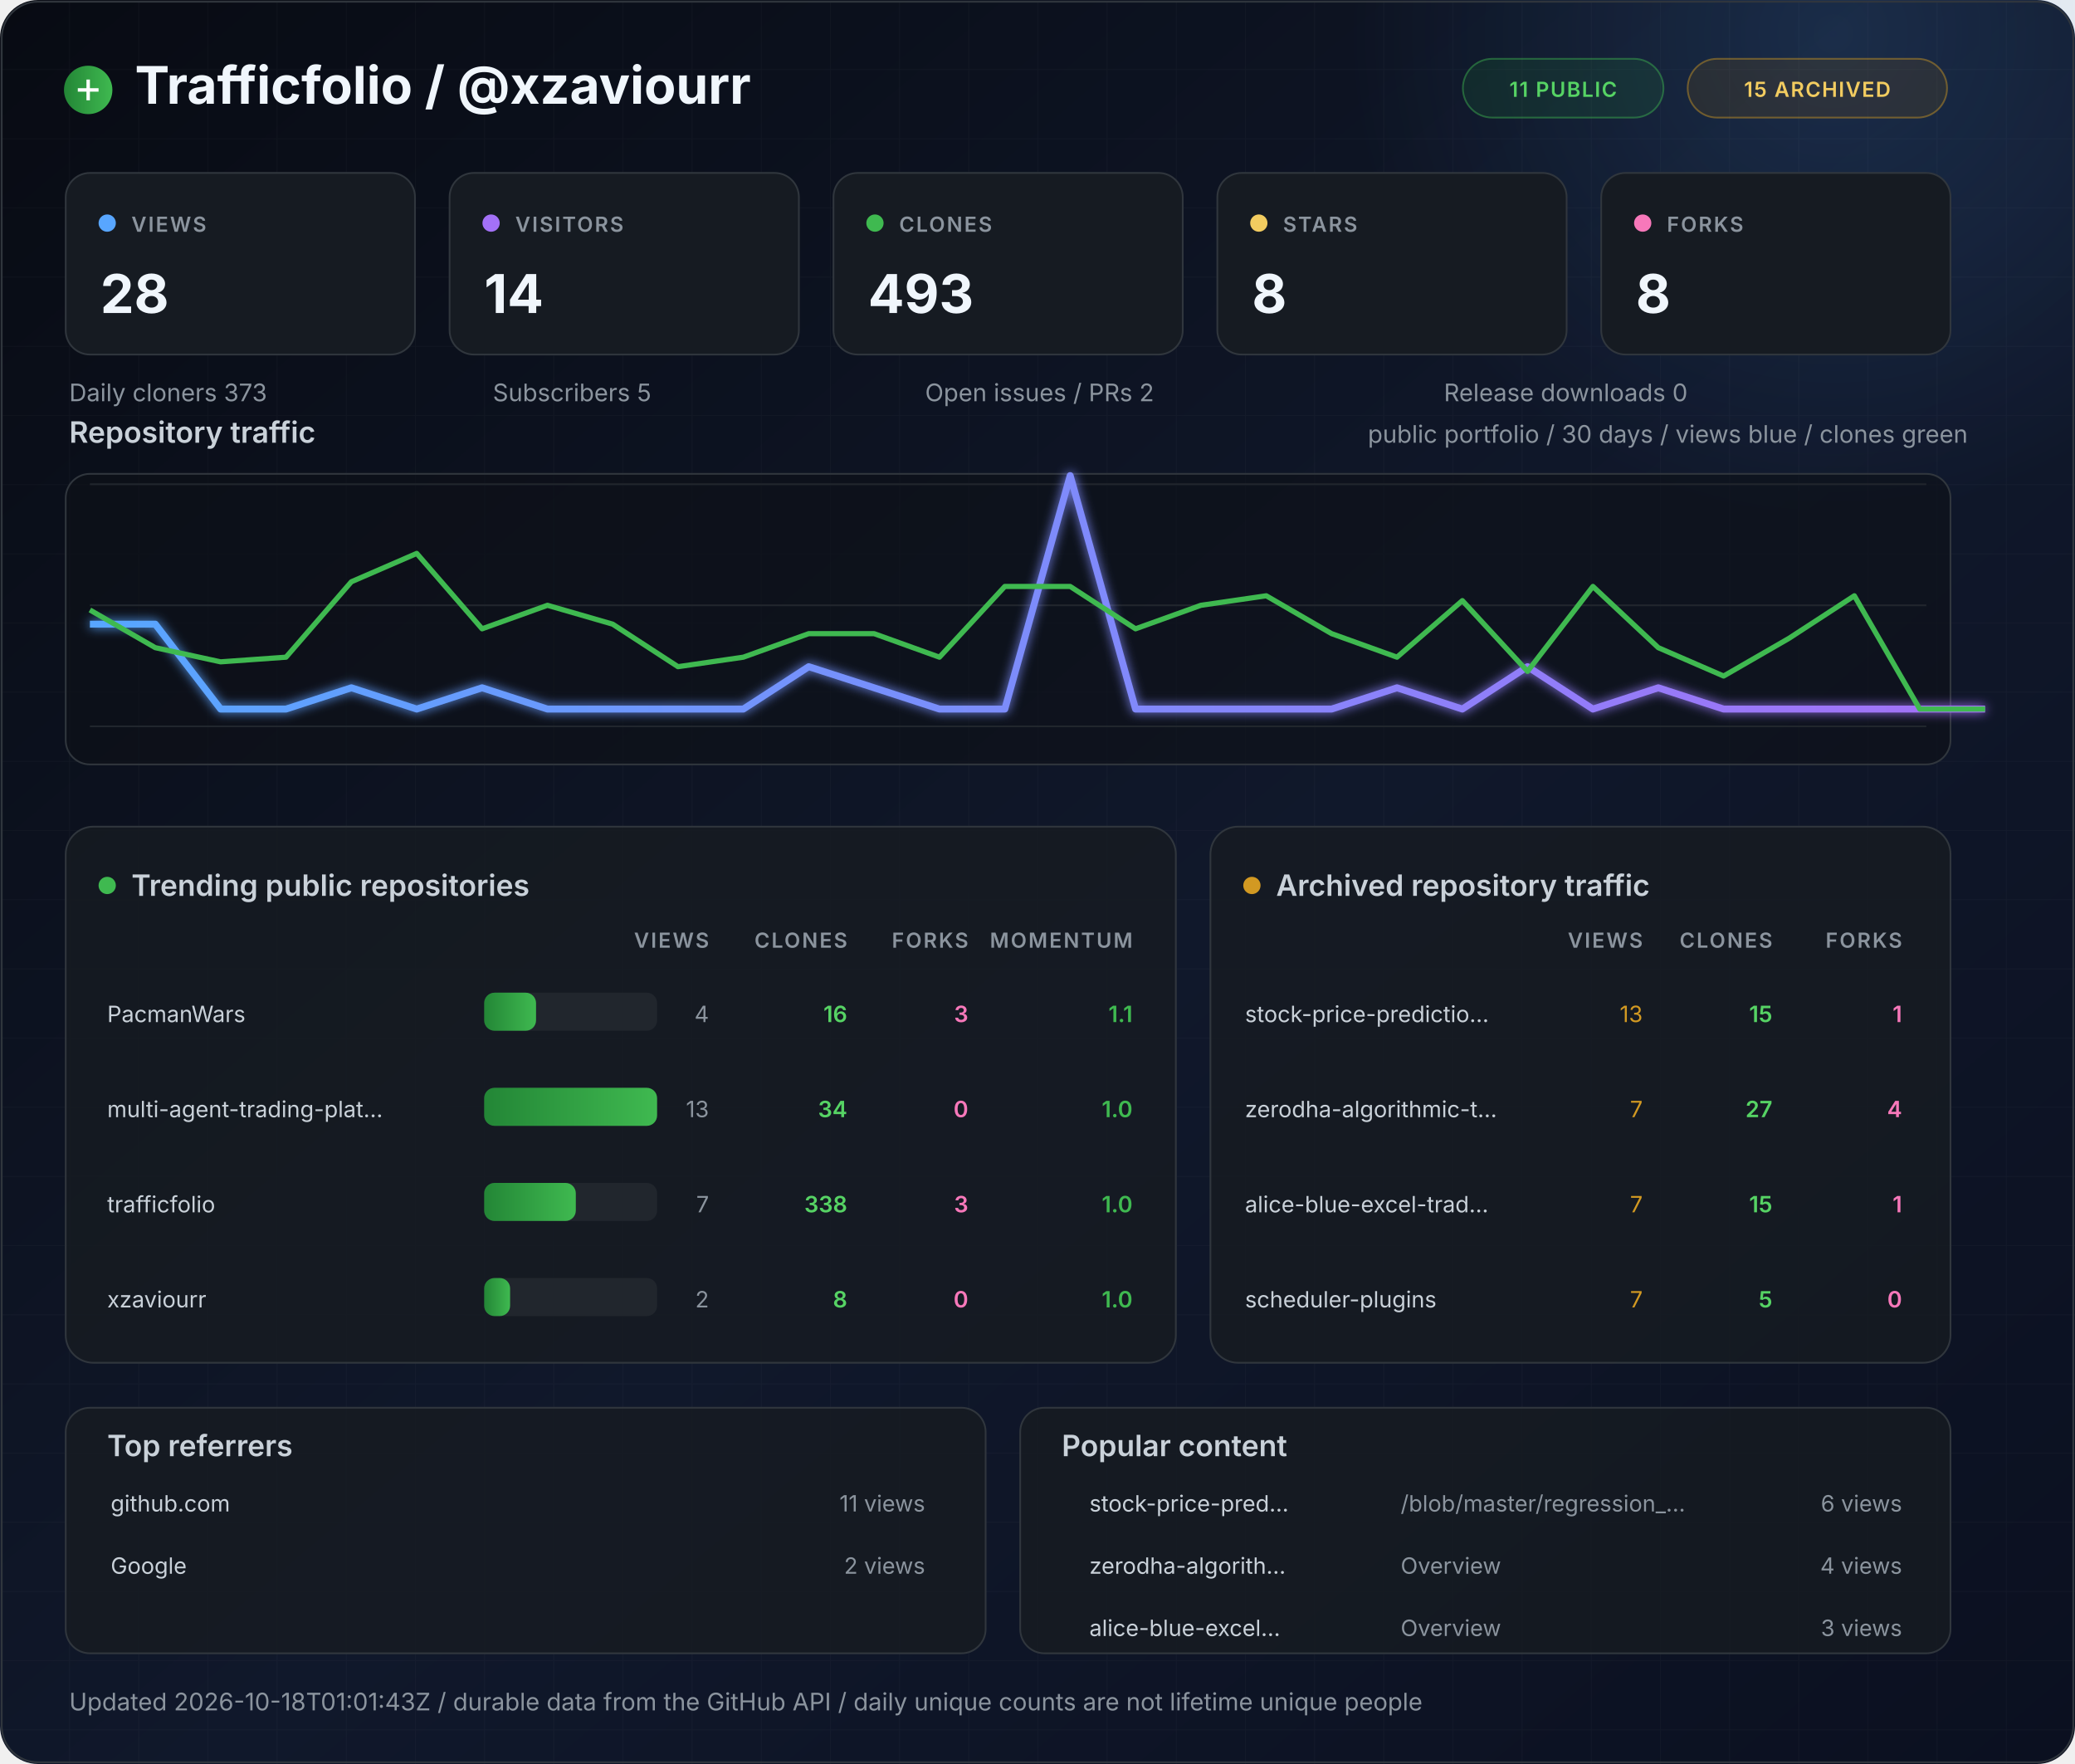
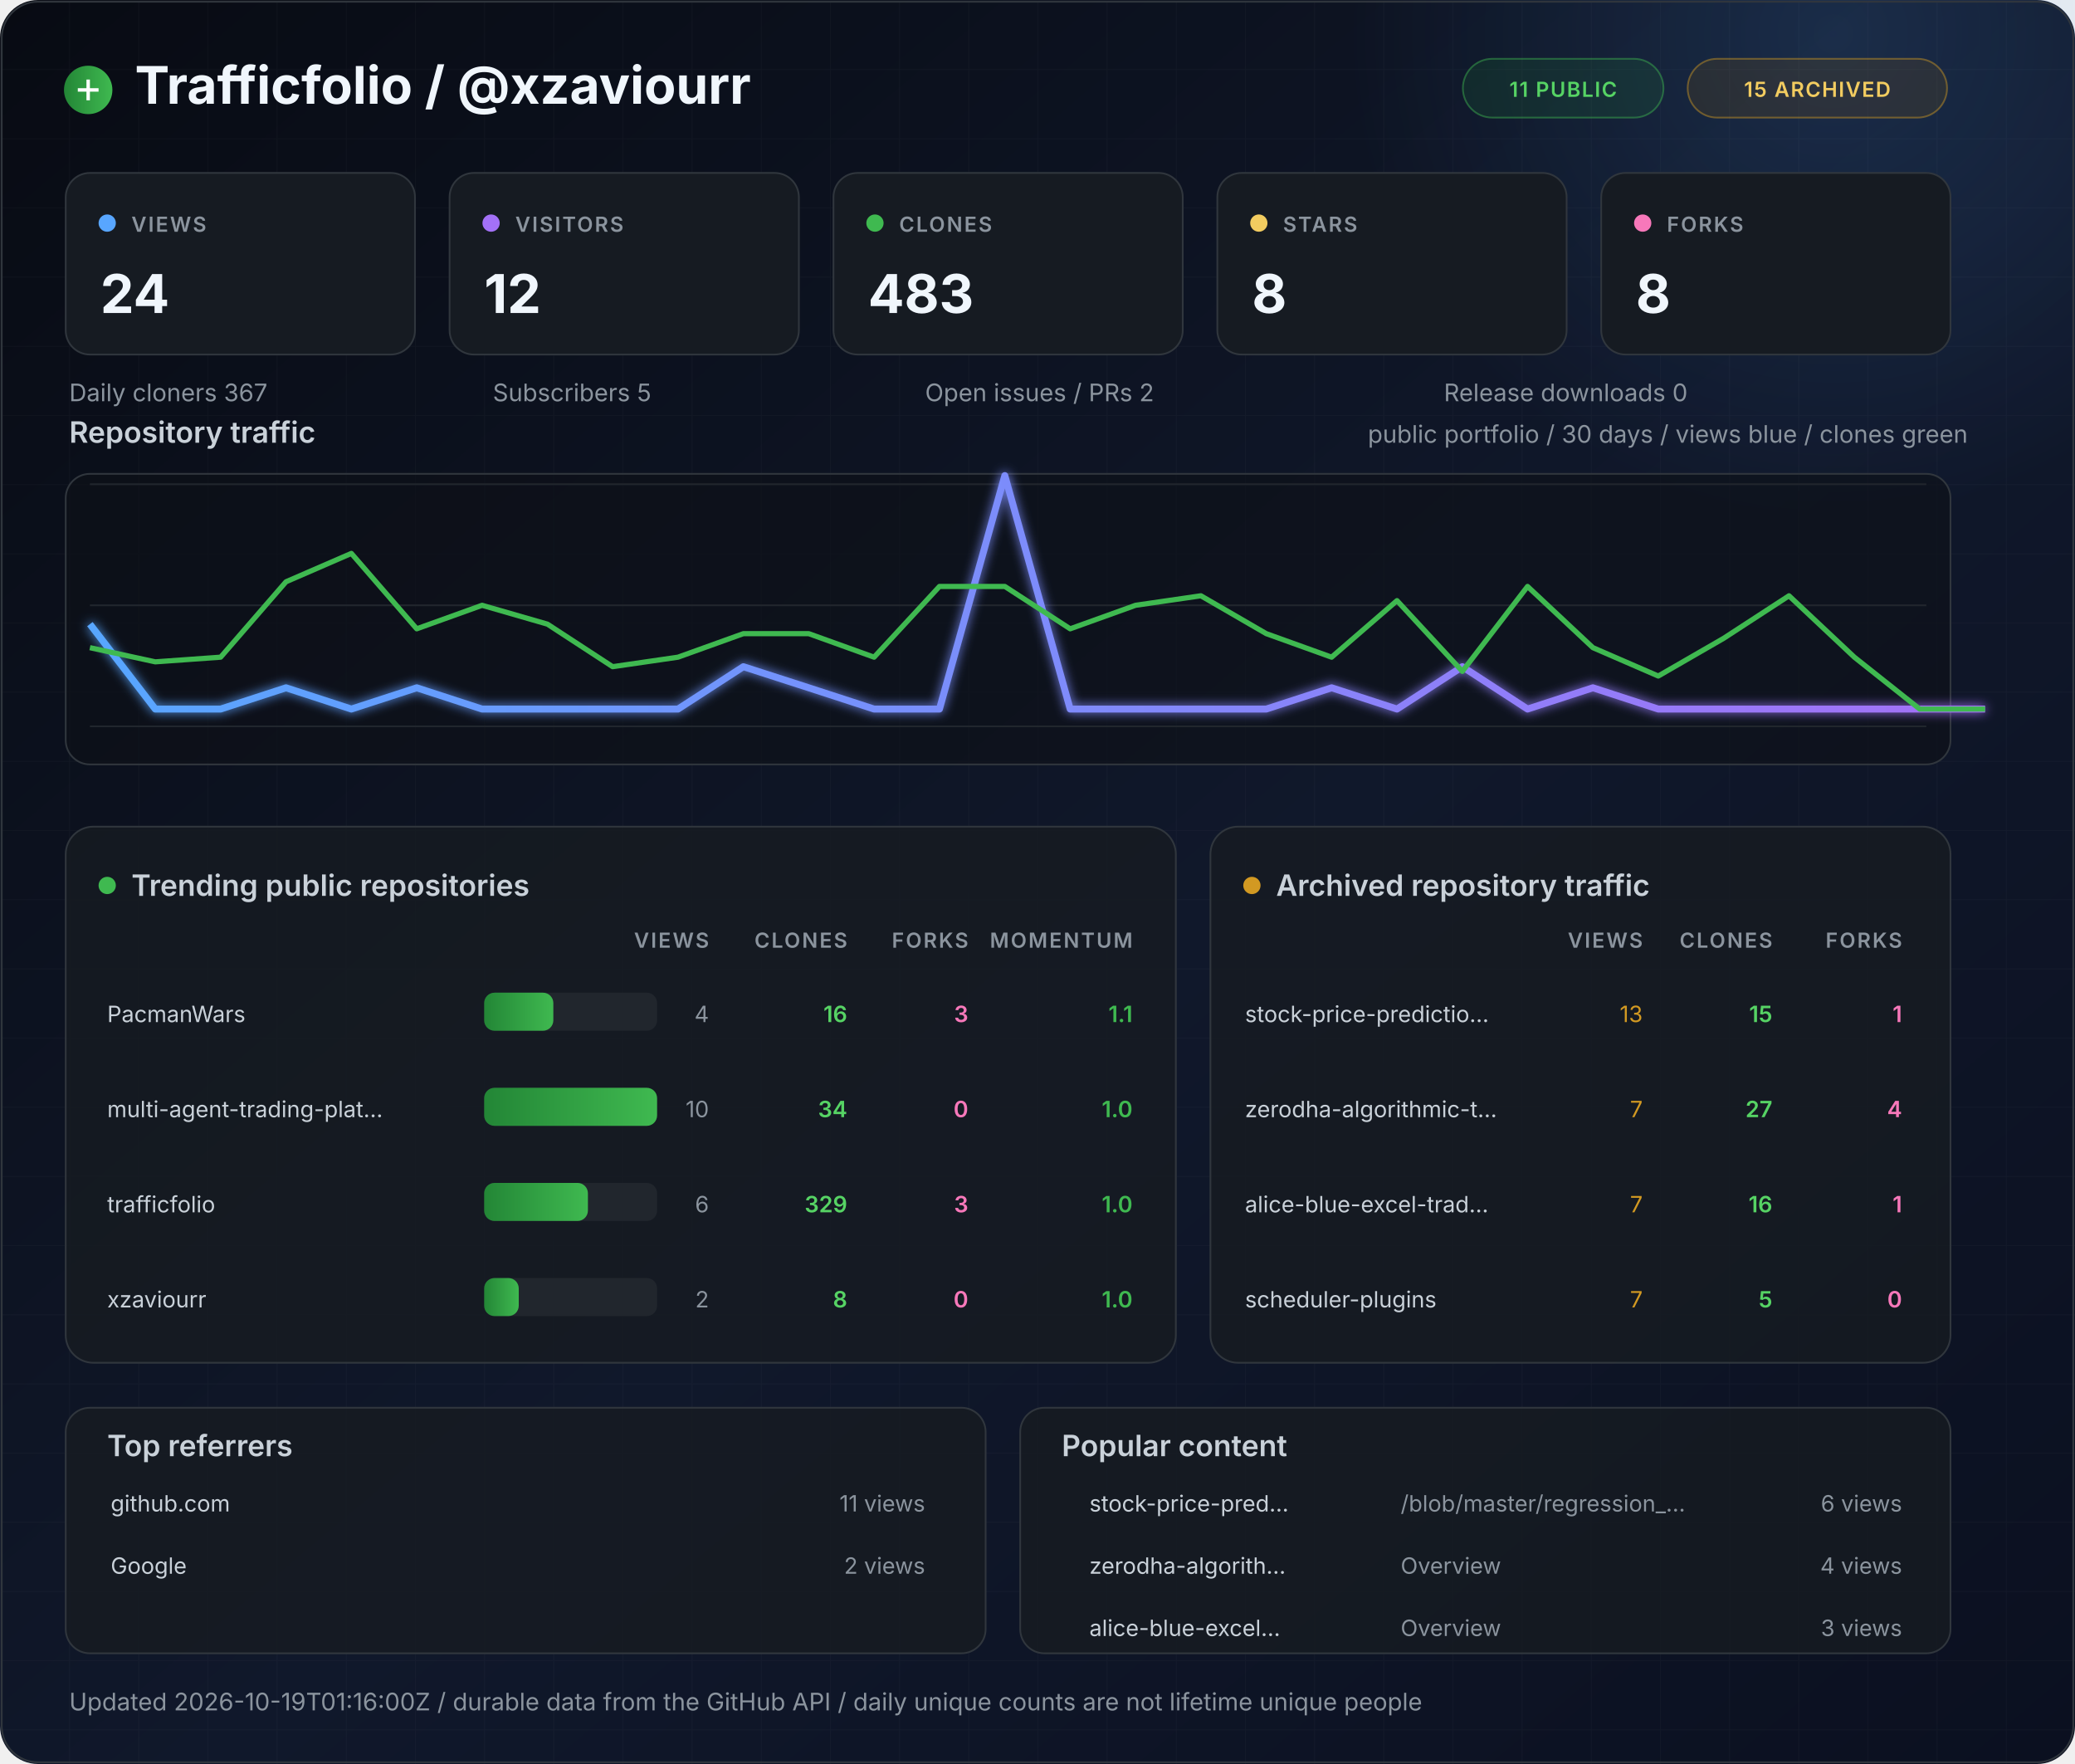
<svg xmlns="http://www.w3.org/2000/svg" width="1200" height="1020" viewBox="0 0 1200 1020" role="img" aria-label="Trafficfolio GitHub analytics dashboard for xzaviourr">
  <defs>
    <linearGradient id="bg" x1="0" y1="0" x2="1" y2="1">
      <stop stop-color="#080b13" />
      <stop offset=".55" stop-color="#10182b" />
      <stop offset="1" stop-color="#0b1020" />
    </linearGradient>
    <linearGradient id="line" x1="0" y1="0" x2="1" y2="0">
      <stop stop-color="#58a6ff" />
      <stop offset="1" stop-color="#a371f7" />
    </linearGradient>
    <linearGradient id="bar" x1="0" y1="0" x2="1" y2="0">
      <stop stop-color="#238636" />
      <stop offset="1" stop-color="#3fb950" />
    </linearGradient>
    <linearGradient id="archiveBar" x1="0" y1="0" x2="1" y2="0">
      <stop stop-color="#9e6a03" />
      <stop offset="1" stop-color="#f2cc60" />
    </linearGradient>
    <radialGradient id="ambient">
      <stop stop-color="#58a6ff" stop-opacity=".16" />
      <stop offset="1" stop-color="#58a6ff" stop-opacity="0" />
    </radialGradient>
    <pattern id="grid" width="40" height="40" patternUnits="userSpaceOnUse">
      <path d="M40 0H0V40" fill="none" stroke="#ffffff" stroke-opacity=".025" />
    </pattern>
    <filter id="glow">
      <feGaussianBlur stdDeviation="3" result="b" />
      <feMerge>
        <feMergeNode in="b" />
        <feMergeNode in="SourceGraphic" />
      </feMerge>
    </filter>
    <style>
    .title{font:750 30px -apple-system,BlinkMacSystemFont,"Segoe UI",sans-serif;fill:#f0f6fc}
    .subtitle{font:14px -apple-system,BlinkMacSystemFont,"Segoe UI",sans-serif;fill:#8b949e}
    .label{font:600 12px -apple-system,BlinkMacSystemFont,"Segoe UI",sans-serif;fill:#8b949e;letter-spacing:1px}
    .metric{font:700 31px -apple-system,BlinkMacSystemFont,"Segoe UI",sans-serif;fill:#f0f6fc}
    .section{font:600 17px -apple-system,BlinkMacSystemFont,"Segoe UI",sans-serif;fill:#c9d1d9}
    .repo,.value,.trend,.archive,.clone,.fork{font:13px -apple-system,BlinkMacSystemFont,"Segoe UI",sans-serif;fill:#c9d1d9}
    .value{fill:#8b949e} .trend{fill:#3fb950;font-weight:600} .archive{fill:#d29922}
    .clone{fill:#56d364;font-weight:600} .fork{fill:#f778ba;font-weight:600}
    .pill{font:600 12px -apple-system,BlinkMacSystemFont,"Segoe UI",sans-serif;letter-spacing:.7px}
  </style>
  </defs>
  <rect width="1200" height="1020" rx="22" fill="url(#bg)" />
  <rect width="1200" height="1020" rx="22" fill="url(#grid)" />
  <circle cx="1060" cy="20" r="280" fill="url(#ambient)" />
  <rect x="1" y="1" width="1198" height="1018" rx="21" fill="none" stroke="#30363d" />
  <circle cx="51" cy="52" r="14" fill="url(#bar)" />
  <path d="M45 52h12M51 46v12" stroke="#fff" stroke-width="2" />
  <text x="78" y="60" class="title">Trafficfolio / @xzaviourr</text>
  <rect x="846" y="34" width="116" height="34" rx="17" fill="#238636" fill-opacity=".16" stroke="#3fb950" stroke-opacity=".45" />
  <text x="904" y="56" text-anchor="middle" class="pill" fill="#56d364">11 PUBLIC</text>
  <rect x="976" y="34" width="150" height="34" rx="17" fill="#9e6a03" fill-opacity=".14" stroke="#d29922" stroke-opacity=".45" />
  <text x="1051" y="56" text-anchor="middle" class="pill" fill="#f2cc60">15 ARCHIVED</text>
  <rect x="38" y="100" width="202" height="105" rx="14" fill="#161b22" stroke="#30363d" />
  <circle cx="62" cy="129" r="5" fill="#58a6ff" />
  <text x="76" y="134" class="label">VIEWS</text>
-   <text x="58" y="181" class="metric">28</text>
+   <text x="58" y="181" class="metric">24</text>
  <rect x="260" y="100" width="202" height="105" rx="14" fill="#161b22" stroke="#30363d" />
  <circle cx="284" cy="129" r="5" fill="#a371f7" />
  <text x="298" y="134" class="label">VISITORS</text>
-   <text x="280" y="181" class="metric">14</text>
+   <text x="280" y="181" class="metric">12</text>
  <rect x="482" y="100" width="202" height="105" rx="14" fill="#161b22" stroke="#30363d" />
  <circle cx="506" cy="129" r="5" fill="#3fb950" />
  <text x="520" y="134" class="label">CLONES</text>
-   <text x="502" y="181" class="metric">493</text>
+   <text x="502" y="181" class="metric">483</text>
  <rect x="704" y="100" width="202" height="105" rx="14" fill="#161b22" stroke="#30363d" />
  <circle cx="728" cy="129" r="5" fill="#f2cc60" />
  <text x="742" y="134" class="label">STARS</text>
  <text x="724" y="181" class="metric">8</text>
  <rect x="926" y="100" width="202" height="105" rx="14" fill="#161b22" stroke="#30363d" />
  <circle cx="950" cy="129" r="5" fill="#f778ba" />
  <text x="964" y="134" class="label">FORKS</text>
  <text x="946" y="181" class="metric">8</text>
-   <text x="40" y="232" class="subtitle">Daily cloners 373</text>
+   <text x="40" y="232" class="subtitle">Daily cloners 367</text>
  <text x="285" y="232" class="subtitle">Subscribers 5</text>
  <text x="535" y="232" class="subtitle">Open issues / PRs 2</text>
  <text x="835" y="232" class="subtitle">Release downloads 0</text>
  <text x="40" y="256" class="section">Repository traffic</text>
  <text x="1138" y="256" text-anchor="end" class="subtitle">public portfolio / 30 days / views blue / clones green</text>
  <rect x="38" y="274" width="1090" height="168" rx="14" fill="#0d1117" fill-opacity=".62" stroke="#30363d" />
  <line x1="52" y1="420" x2="1114" y2="420" stroke="#21262d" />
  <line x1="52" y1="350" x2="1114" y2="350" stroke="#21262d" />
  <line x1="52" y1="280" x2="1114" y2="280" stroke="#21262d" />
-   <polyline points="52.0,360.9 89.8,360.9 127.6,410.0 165.4,410.0 203.2,397.7 241.0,410.0 278.8,397.7 316.6,410.0 354.3,410.0 392.1,410.0 429.9,410.0 467.7,385.5 505.5,397.7 543.3,410.0 581.1,410.0 618.9,275.0 656.7,410.0 694.5,410.0 732.3,410.0 770.1,410.0 807.9,397.7 845.7,410.0 883.4,385.5 921.2,410.0 959.0,397.7 996.8,410.0 1034.6,410.0 1072.4,410.0 1110.2,410.0 1148.0,410.0" fill="none" stroke="url(#line)" stroke-width="4" stroke-linejoin="round" filter="url(#glow)" />
-   <polyline points="52.0,352.7 89.8,374.5 127.6,382.7 165.4,380.0 203.2,336.4 241.0,320.0 278.8,363.6 316.6,350.0 354.3,360.9 392.1,385.5 429.9,380.0 467.7,366.4 505.5,366.4 543.3,380.0 581.1,339.1 618.9,339.1 656.7,363.6 694.5,350.0 732.3,344.5 770.1,366.4 807.9,380.0 845.7,347.3 883.4,388.2 921.2,339.1 959.0,374.5 996.8,390.9 1034.6,369.1 1072.4,344.5 1110.2,410.0 1148.0,410.0" fill="none" stroke="#3fb950" stroke-width="3" stroke-linejoin="round" />
+   <polyline points="52.0,360.9 89.8,410.0 127.6,410.0 165.4,397.7 203.2,410.0 241.0,397.7 278.8,410.0 316.6,410.0 354.3,410.0 392.1,410.0 429.9,385.5 467.7,397.7 505.5,410.0 543.3,410.0 581.1,275.0 618.9,410.0 656.7,410.0 694.5,410.0 732.3,410.0 770.1,397.7 807.9,410.0 845.7,385.5 883.4,410.0 921.2,397.7 959.0,410.0 996.8,410.0 1034.6,410.0 1072.4,410.0 1110.2,410.0 1148.0,410.0" fill="none" stroke="url(#line)" stroke-width="4" stroke-linejoin="round" filter="url(#glow)" />
+   <polyline points="52.0,374.5 89.8,382.7 127.6,380.0 165.4,336.4 203.2,320.0 241.0,363.6 278.8,350.0 316.6,360.9 354.3,385.5 392.1,380.0 429.9,366.4 467.7,366.4 505.5,380.0 543.3,339.1 581.1,339.1 618.9,363.6 656.7,350.0 694.5,344.5 732.3,366.4 770.1,380.0 807.9,347.3 845.7,388.2 883.4,339.1 921.2,374.5 959.0,390.9 996.8,369.1 1034.6,344.5 1072.4,380.0 1110.2,410.0 1148.0,410.0" fill="none" stroke="#3fb950" stroke-width="3" stroke-linejoin="round" />
  <rect x="38" y="478" width="642" height="310" rx="16" fill="#161b22" fill-opacity=".82" stroke="#30363d" />
  <circle cx="62" cy="512" r="5" fill="#3fb950" />
  <text x="76" y="518" class="section">Trending public repositories</text>
  <text x="410" y="548" text-anchor="end" class="label">VIEWS</text>
  <text x="490" y="548" text-anchor="end" class="label">CLONES</text>
  <text x="560" y="548" text-anchor="end" class="label">FORKS</text>
  <text x="655" y="548" text-anchor="end" class="label">MOMENTUM</text>
  <text x="62" y="591" class="repo">PacmanWars</text>
  <rect x="280" y="574" width="100" height="22" rx="6" fill="#21262d" />
-   <rect x="280" y="574" width="30" height="22" rx="6" fill="url(#bar)" />
+   <rect x="280" y="574" width="40" height="22" rx="6" fill="url(#bar)" />
  <text x="410" y="591" text-anchor="end" class="value">4</text>
  <text x="490" y="591" text-anchor="end" class="clone">16</text>
  <text x="560" y="591" text-anchor="end" class="fork">3</text>
  <text x="655" y="591" text-anchor="end" class="trend">1.1</text>
  <text x="62" y="646" class="repo">multi-agent-trading-plat...</text>
  <rect x="280" y="629" width="100" height="22" rx="6" fill="#21262d" />
  <rect x="280" y="629" width="100" height="22" rx="6" fill="url(#bar)" />
-   <text x="410" y="646" text-anchor="end" class="value">13</text>
+   <text x="410" y="646" text-anchor="end" class="value">10</text>
  <text x="490" y="646" text-anchor="end" class="clone">34</text>
  <text x="560" y="646" text-anchor="end" class="fork">0</text>
  <text x="655" y="646" text-anchor="end" class="trend">1.0</text>
  <text x="62" y="701" class="repo">trafficfolio</text>
  <rect x="280" y="684" width="100" height="22" rx="6" fill="#21262d" />
-   <rect x="280" y="684" width="53" height="22" rx="6" fill="url(#bar)" />
-   <text x="410" y="701" text-anchor="end" class="value">7</text>
-   <text x="490" y="701" text-anchor="end" class="clone">338</text>
+   <rect x="280" y="684" width="60" height="22" rx="6" fill="url(#bar)" />
+   <text x="410" y="701" text-anchor="end" class="value">6</text>
+   <text x="490" y="701" text-anchor="end" class="clone">329</text>
  <text x="560" y="701" text-anchor="end" class="fork">3</text>
  <text x="655" y="701" text-anchor="end" class="trend">1.0</text>
  <text x="62" y="756" class="repo">xzaviourr</text>
  <rect x="280" y="739" width="100" height="22" rx="6" fill="#21262d" />
-   <rect x="280" y="739" width="15" height="22" rx="6" fill="url(#bar)" />
+   <rect x="280" y="739" width="20" height="22" rx="6" fill="url(#bar)" />
  <text x="410" y="756" text-anchor="end" class="value">2</text>
  <text x="490" y="756" text-anchor="end" class="clone">8</text>
  <text x="560" y="756" text-anchor="end" class="fork">0</text>
  <text x="655" y="756" text-anchor="end" class="trend">1.0</text>
  <rect x="700" y="478" width="428" height="310" rx="16" fill="#161b22" fill-opacity=".82" stroke="#30363d" />
  <circle cx="724" cy="512" r="5" fill="#d29922" />
  <text x="738" y="518" class="section">Archived repository traffic</text>
  <text x="950" y="548" text-anchor="end" class="label">VIEWS</text>
  <text x="1025" y="548" text-anchor="end" class="label">CLONES</text>
  <text x="1100" y="548" text-anchor="end" class="label">FORKS</text>
  <text x="720" y="591" class="repo">stock-price-predictio...</text>
  <text x="950" y="591" text-anchor="end" class="archive">13</text>
  <text x="1025" y="591" text-anchor="end" class="clone">15</text>
  <text x="1100" y="591" text-anchor="end" class="fork">1</text>
  <text x="720" y="646" class="repo">zerodha-algorithmic-t...</text>
  <text x="950" y="646" text-anchor="end" class="archive">7</text>
  <text x="1025" y="646" text-anchor="end" class="clone">27</text>
  <text x="1100" y="646" text-anchor="end" class="fork">4</text>
  <text x="720" y="701" class="repo">alice-blue-excel-trad...</text>
  <text x="950" y="701" text-anchor="end" class="archive">7</text>
-   <text x="1025" y="701" text-anchor="end" class="clone">15</text>
+   <text x="1025" y="701" text-anchor="end" class="clone">16</text>
  <text x="1100" y="701" text-anchor="end" class="fork">1</text>
  <text x="720" y="756" class="repo">scheduler-plugins</text>
  <text x="950" y="756" text-anchor="end" class="archive">7</text>
  <text x="1025" y="756" text-anchor="end" class="clone">5</text>
  <text x="1100" y="756" text-anchor="end" class="fork">0</text>
  <rect x="38" y="814" width="532" height="142" rx="14" fill="#161b22" fill-opacity=".82" stroke="#30363d" />
  <text x="62" y="842" class="section">Top referrers</text>
  <text x="64" y="874" class="repo">github.com</text>
  <text x="535" y="874" text-anchor="end" class="value">11 views</text>
  <text x="64" y="910" class="repo">Google</text>
  <text x="535" y="910" text-anchor="end" class="value">2 views</text>
  <rect x="590" y="814" width="538" height="142" rx="14" fill="#161b22" fill-opacity=".82" stroke="#30363d" />
  <text x="614" y="842" class="section">Popular content</text>
  <text x="630" y="874" class="repo">stock-price-pred...</text>
  <text x="810" y="874" class="value">/blob/master/regression_...</text>
  <text x="1100" y="874" text-anchor="end" class="value">6 views</text>
  <text x="630" y="910" class="repo">zerodha-algorith...</text>
  <text x="810" y="910" class="value">Overview</text>
  <text x="1100" y="910" text-anchor="end" class="value">4 views</text>
  <text x="630" y="946" class="repo">alice-blue-excel...</text>
  <text x="810" y="946" class="value">Overview</text>
  <text x="1100" y="946" text-anchor="end" class="value">3 views</text>
-   <text x="40" y="989" class="subtitle">Updated 2026-10-18T01:01:43Z / durable data from the GitHub API / daily unique counts are not lifetime unique people</text>
+   <text x="40" y="989" class="subtitle">Updated 2026-10-19T01:16:00Z / durable data from the GitHub API / daily unique counts are not lifetime unique people</text>
</svg>
